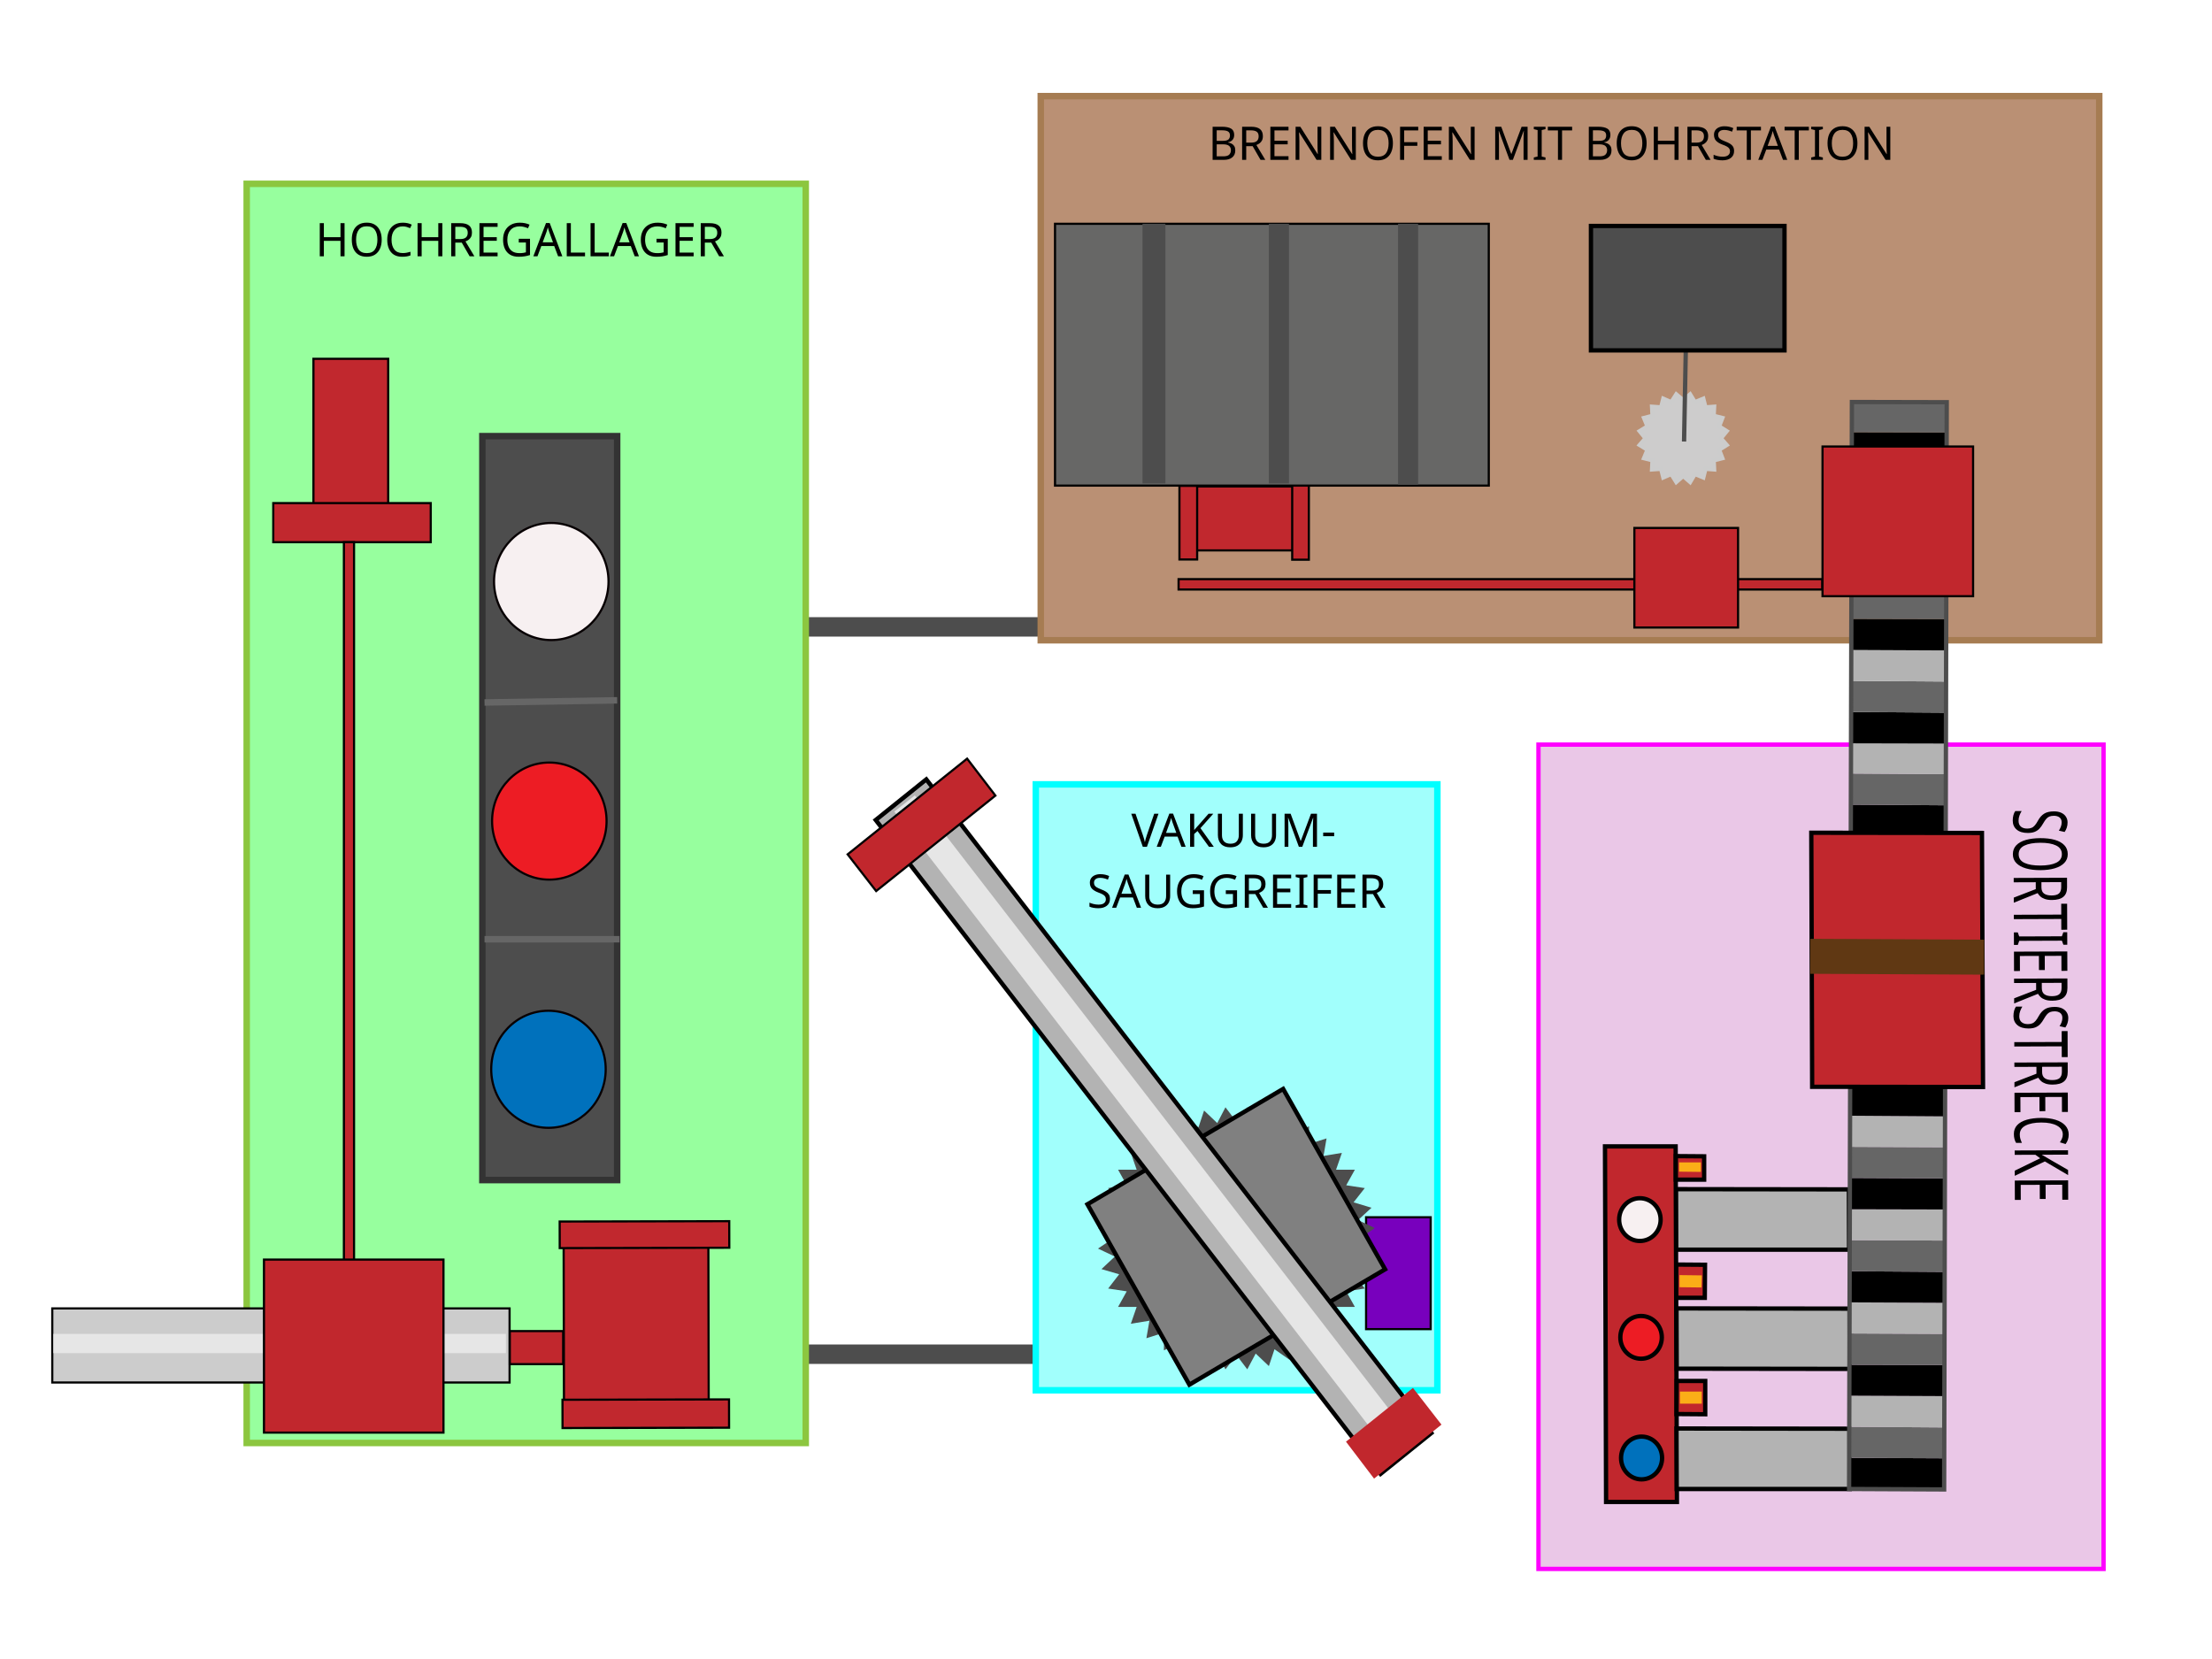
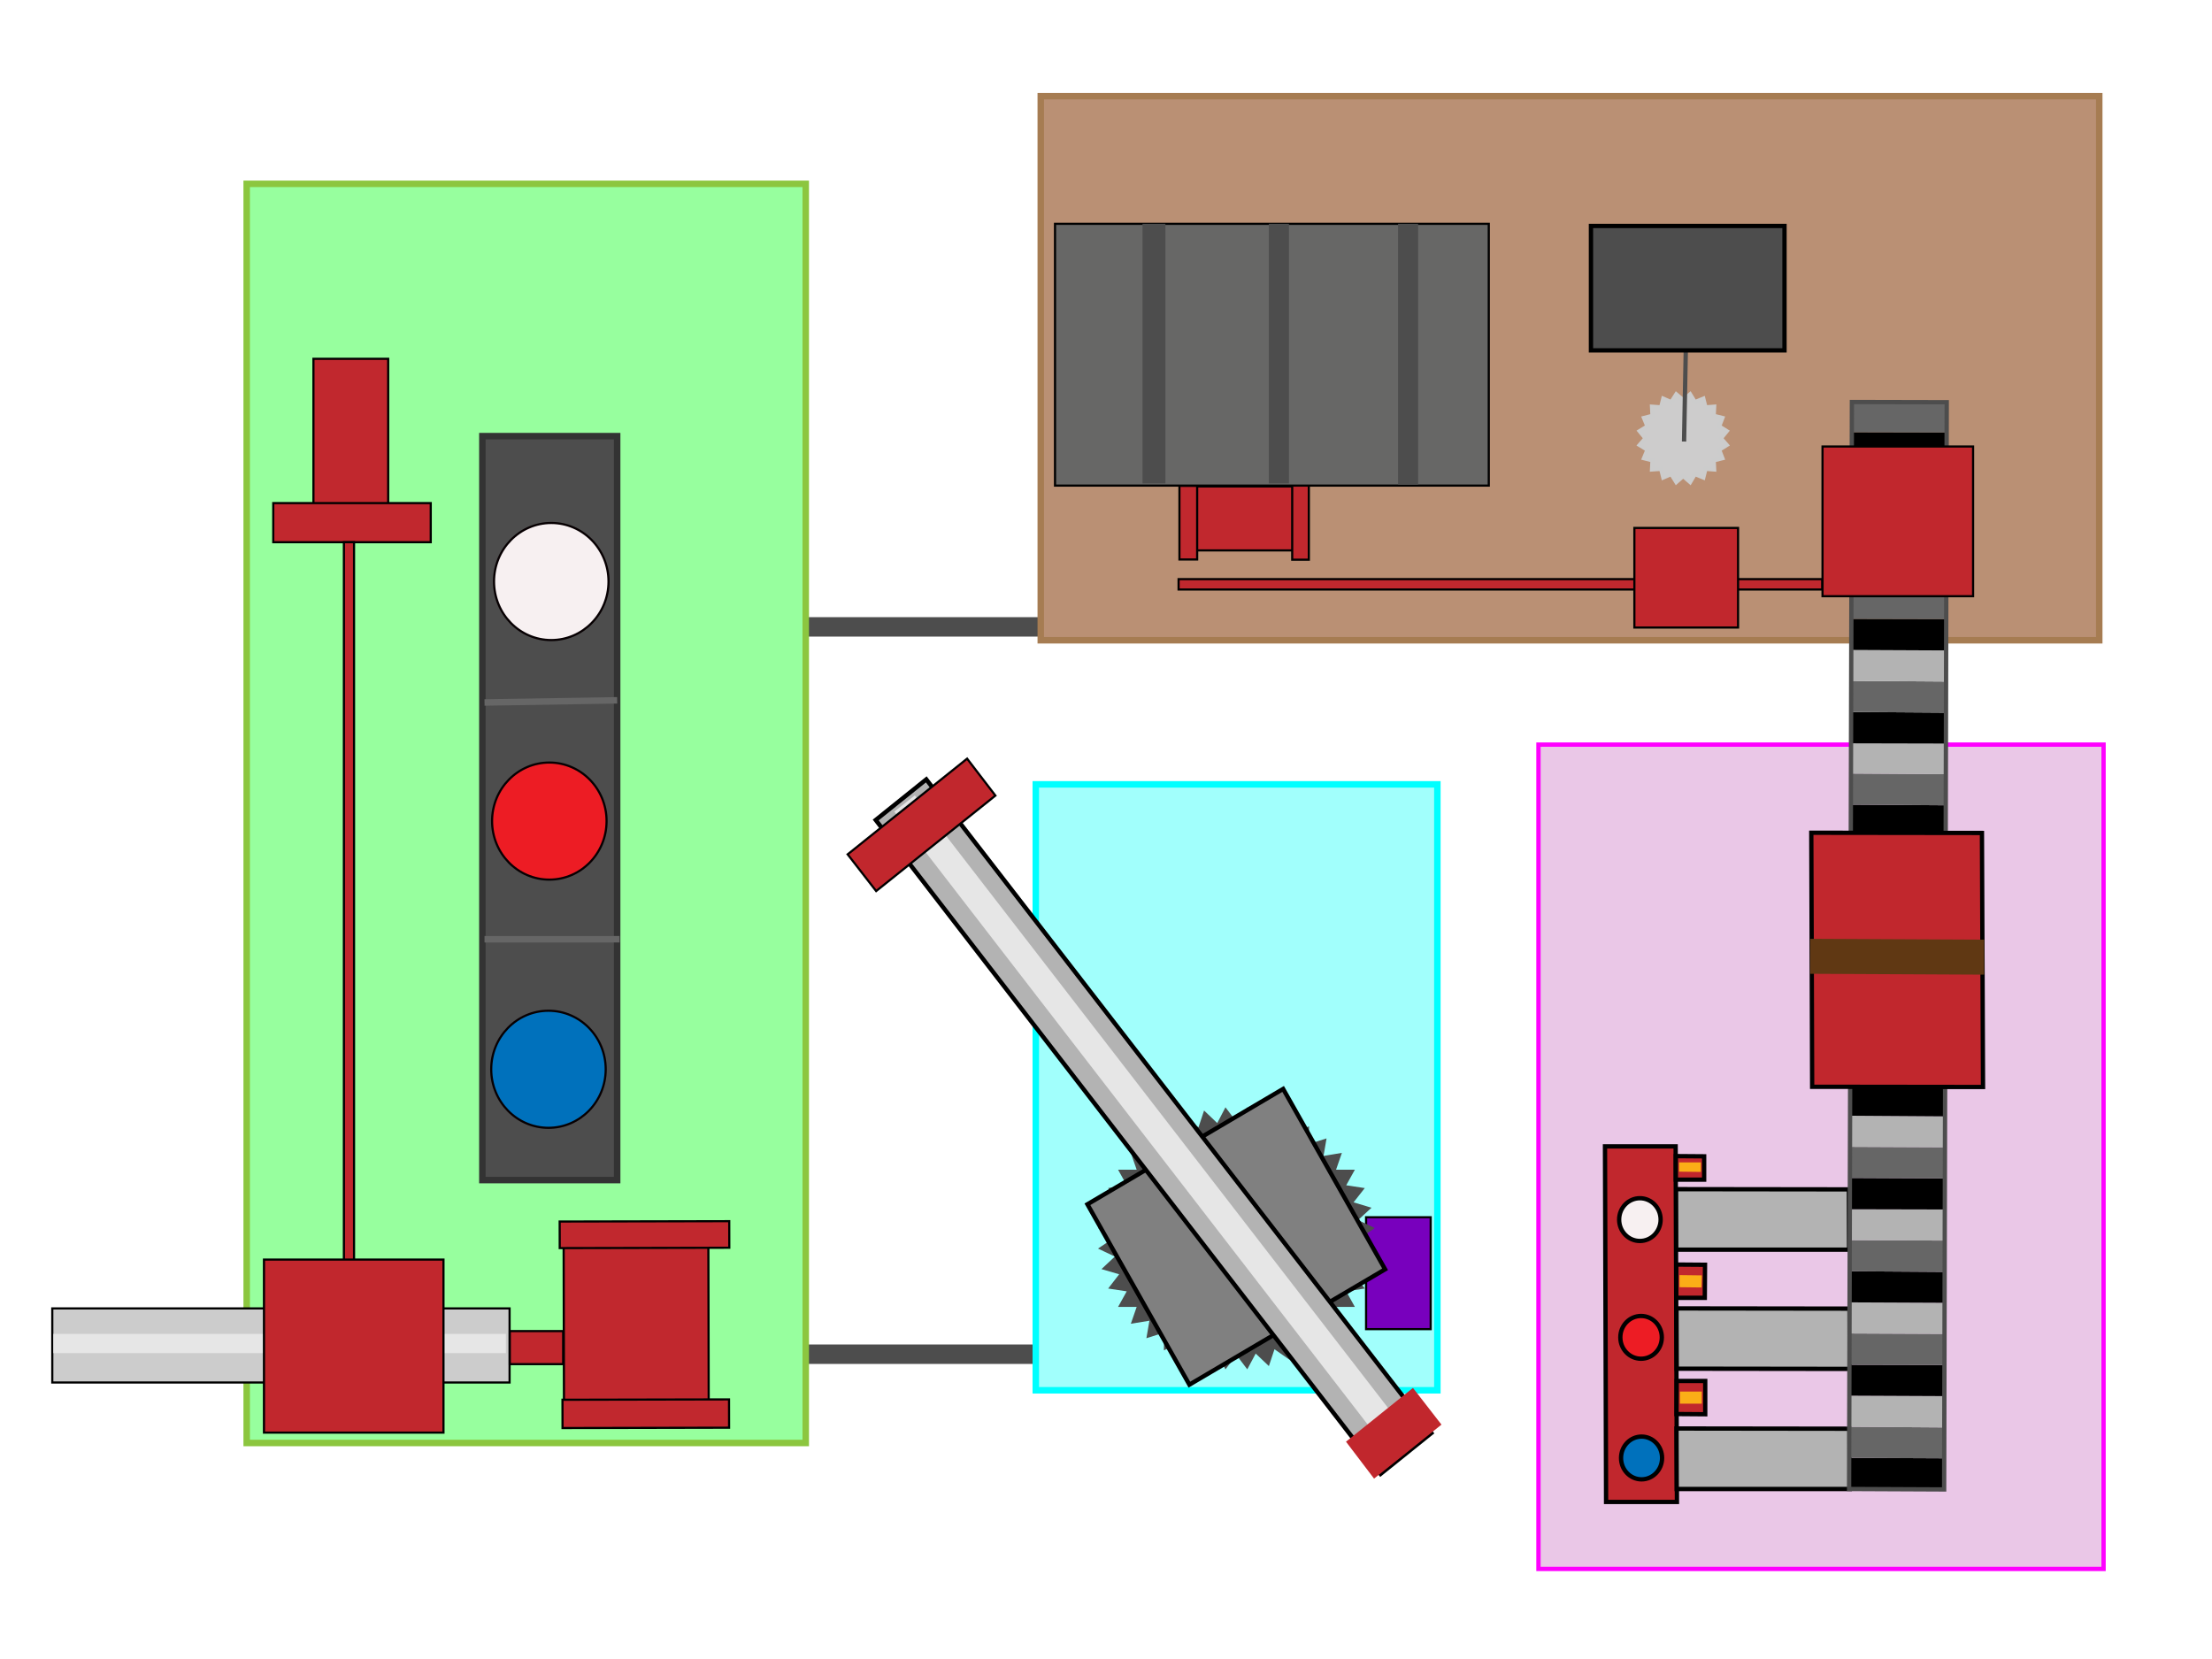
- <svg xmlns="http://www.w3.org/2000/svg" version="1.1" x="0px" y="0px" viewBox="0 0 1024 768" style="enable-background:new 0 0 1024 768;" xml:space="preserve">
-   <style type="text/css">
+ <svg xmlns="http://www.w3.org/2000/svg" version="1.1" x="0px" y="0px" viewBox="0 0 1024 768" style="enable-background:new 0 0 1024 768;" xml:space="preserve" id="svg535">
+   <defs id="defs539" />
+   <style type="text/css" id="style311">
	.st0{fill:none;stroke:#4D4D4D;stroke-width:9;stroke-miterlimit:10;}
	.st1{fill:#97FF9E;stroke:#8CC63F;stroke-width:3;stroke-miterlimit:10;}
	.st2{fill:#4D4D4D;stroke:#333333;stroke-width:3;stroke-miterlimit:10;}
	.st3{fill:#C1282E;stroke:#000000;stroke-miterlimit:10;}
	.st4{fill:none;stroke:#C1272D;stroke-width:3;stroke-miterlimit:10;}
	.st5{fill:#CCCCCC;stroke:#000000;stroke-miterlimit:10;}
	.st6{fill:none;stroke:#666666;stroke-width:3;stroke-miterlimit:10;}
	.st7{fill:#E6E6E6;}
	.st8{fill:#C1272D;stroke:#000000;stroke-miterlimit:10;}
	.st9{fill:#F7F0F1;stroke:#070002;stroke-miterlimit:10;}
	.st10{fill:none;}
	.st11{font-family:'Roboto-Bold';}
	.st12{font-size:21.465px;}
	.st13{fill:#0071BC;stroke:#070002;stroke-miterlimit:10;}
	.st14{fill:#ED1C24;stroke:#070002;stroke-miterlimit:10;}
	.st15{fill:#C1272D;stroke:#020002;stroke-miterlimit:10;}
	.st16{fill:#C1282E;stroke:#000000;stroke-width:1;stroke-miterlimit:10;}
	.st17{fill:#A1FFFC;stroke:#00FFFF;stroke-width:3;stroke-miterlimit:10;}
	.st18{fill:#7800BD;stroke:#000000;stroke-miterlimit:10;}
	.st19{fill:#4D4D4D;}
	.st20{fill:#808080;stroke:#000000;stroke-width:2;stroke-miterlimit:10;}
	.st21{fill:#B3B3B3;stroke:#000000;stroke-width:2;stroke-miterlimit:10;}
	.st22{fill:#C1272D;}
	.st23{fill:#EAC7E7;stroke:#FF00FF;stroke-width:2;stroke-miterlimit:10;}
	.st24{font-size:34.577px;glyph-orientation-vertical:0;writing-mode:tb;}
	.st25{fill:#C1272D;stroke:#000000;stroke-width:2;stroke-miterlimit:10;}
	.st26{fill:#F7F0F1;stroke:#000000;stroke-width:2;stroke-miterlimit:10;}
	.st27{fill:#ED1C24;stroke:#000000;stroke-width:2;stroke-miterlimit:10;}
	.st28{fill:#0071BC;stroke:#000000;stroke-width:2;stroke-miterlimit:10;}
	.st29{fill:#FBAE17;stroke:#FBAE17;stroke-width:2;stroke-miterlimit:10;}
	.st30{fill:#BA9074;stroke:#A67C52;stroke-width:3;stroke-miterlimit:10;}
	.st31{fill:#CDCCCC;stroke:#CCCCCC;stroke-width:2;stroke-miterlimit:10;}
	.st32{fill:none;stroke:#4D4D4D;stroke-width:2;stroke-miterlimit:10;}
	.st33{fill:#4D4D4D;stroke:#000000;stroke-width:2;stroke-miterlimit:10;}
	.st34{fill:#676766;stroke:#000000;stroke-miterlimit:10;}
	.st35{fill:#666666;}
	.st36{fill:#B3B3B3;}
	.st37{fill:#603813;}
</style>
  <g id="Ebene_1">
-     <path class="st0" d="M372.3,308.1" />
-     <path class="st0" d="M373.7,503.2" />
-     <line class="st0" x1="372.7" y1="626.9" x2="479.7" y2="626.9" />
-     <line class="st0" x1="374.2" y1="290.2" x2="483.8" y2="290.2" />
+     <path class="st0" d="M372.3,308.1" id="path313" />
+     <path class="st0" d="M373.7,503.2" id="path315" />
+     <line class="st0" x1="372.7" y1="626.9" x2="479.7" y2="626.9" id="line317" />
+     <line class="st0" x1="374.2" y1="290.2" x2="483.8" y2="290.2" id="line319" />
  </g>
  <g id="Hochregallager">
-     <rect x="114.2" y="85.1" class="st1" width="258.8" height="582.9" />
-     <rect x="223.3" y="201.9" class="st2" width="62.4" height="344.4" />
-     <rect x="145.1" y="166.1" class="st3" width="34.6" height="70.6" />
-     <rect x="126.5" y="232.9" class="st3" width="72.9" height="18.1" />
-     <rect x="126.4" y="613.7" class="st4" width="52.3" height="21" />
-     <rect x="159.2" y="251" class="st3" width="4.7" height="360.6" />
-     <rect x="24.2" y="605.7" class="st5" width="211.7" height="34.3" />
-     <line class="st6" x1="224.3" y1="325.2" x2="285.7" y2="324.2" />
-     <rect x="24.7" y="617.5" class="st7" width="209.5" height="8.9" />
-     <line class="st6" x1="224.3" y1="434.8" x2="286.8" y2="434.8" />
-     <rect x="122.2" y="583.1" class="st8" width="83.1" height="80.1" />
-     <ellipse class="st9" cx="255.2" cy="269.2" rx="26.5" ry="27.1" />
-     <rect x="126" y="101.3" class="st10" width="235.2" height="47.7" />
-     <text transform="matrix(0.9792 0 0 1 145.9949 118.6373)" class="st11 st12">HOCHREGALLAGER</text>
-     <ellipse class="st13" cx="253.9" cy="495" rx="26.5" ry="27.1" />
-     <ellipse class="st14" cx="254.3" cy="380.1" rx="26.5" ry="27.1" />
-     <rect x="236" y="616.2" class="st15" width="24.7" height="15.3" />
-     <rect x="261" y="571.3" transform="matrix(1 -2.072078e-03 2.072078e-03 1 -1.2691 0.6115)" class="st16" width="67" height="83" />
-     <rect x="260.4" y="647.9" transform="matrix(1 -2.072078e-03 2.072078e-03 1 -1.3554 0.621)" class="st16" width="77.1" height="13.1" />
-     <rect x="259.1" y="565.4" transform="matrix(1 -2.072078e-03 2.072078e-03 1 -1.1837 0.6194)" class="st16" width="78.5" height="12.3" />
+     <rect x="114.2" y="85.1" class="st1" width="258.8" height="582.9" id="rect322" />
+     <rect x="223.3" y="201.9" class="st2" width="62.4" height="344.4" id="rect324" />
+     <rect x="145.1" y="166.1" class="st3" width="34.6" height="70.6" id="rect326" />
+     <rect x="126.5" y="232.9" class="st3" width="72.9" height="18.1" id="rect328" />
+     <rect x="126.4" y="613.7" class="st4" width="52.3" height="21" id="rect330" />
+     <rect x="159.2" y="251" class="st3" width="4.7" height="360.6" id="rect332" />
+     <rect x="24.2" y="605.7" class="st5" width="211.7" height="34.3" id="rect334" />
+     <line class="st6" x1="224.3" y1="325.2" x2="285.7" y2="324.2" id="line336" />
+     <rect x="24.7" y="617.5" class="st7" width="209.5" height="8.9" id="rect338" />
+     <line class="st6" x1="224.3" y1="434.8" x2="286.8" y2="434.8" id="line340" />
+     <rect x="122.2" y="583.1" class="st8" width="83.1" height="80.1" id="rect342" />
+     <ellipse class="st9" cx="255.2" cy="269.2" rx="26.5" ry="27.1" id="ellipse344" />
+     <rect x="126" y="101.3" class="st10" width="235.2" height="47.7" id="rect346" />
+     <ellipse class="st13" cx="253.9" cy="495" rx="26.5" ry="27.1" id="ellipse350" />
+     <ellipse class="st14" cx="254.3" cy="380.1" rx="26.5" ry="27.1" id="ellipse352" />
+     <rect x="236" y="616.2" class="st15" width="24.7" height="15.3" id="rect354" />
+     <rect x="261" y="571.3" transform="matrix(1 -2.072078e-03 2.072078e-03 1 -1.2691 0.6115)" class="st16" width="67" height="83" id="rect356" />
+     <rect x="260.4" y="647.9" transform="matrix(1 -2.072078e-03 2.072078e-03 1 -1.3554 0.621)" class="st16" width="77.1" height="13.1" id="rect358" />
+     <rect x="259.1" y="565.4" transform="matrix(1 -2.072078e-03 2.072078e-03 1 -1.1837 0.6194)" class="st16" width="78.5" height="12.3" id="rect360" />
  </g>
  <g id="Vakuum-Sauggreifer">
-     <rect x="479.5" y="363.1" class="st17" width="185.9" height="280.5" />
-     <path class="st0" d="M476.7,512.4" />
-     <rect x="632.4" y="563.5" class="st18" width="29.9" height="51.8" />
-     <polygon class="st19" points="572.4,519.3 577.4,512.6 581.3,519.9 587.4,514.1 590,521.9 597,517 598.3,525.1 606,521.4    605.9,529.6 614.1,527 612.7,535.1 621.2,533.7 618.5,541.5 627.2,541.5 623.2,548.7 631.8,550 626.6,556.6 634.9,559.1    628.7,564.8 636.4,568.5 629.4,573.3 636.4,578 628.7,581.7 634.9,587.5 626.6,589.9 631.8,596.5 623.2,597.8 627.2,605 618.5,605    621.2,612.8 612.7,611.4 614.1,619.5 605.9,616.9 606,625.1 598.3,621.4 597,629.5 590,624.6 587.4,632.4 581.3,626.6 577.4,633.9    572.4,627.3 567.3,633.9 563.5,626.6 557.4,632.4 554.8,624.6 547.8,629.5 546.5,621.4 538.8,625.1 538.9,616.9 530.7,619.5    532.1,611.4 523.5,612.8 526.2,605 517.6,605 521.6,597.8 513,596.5 518.1,589.9 509.9,587.5 516.1,581.7 508.3,578 515.3,573.3    508.3,568.5 516.1,564.8 509.9,559.1 518.1,556.6 513,550 521.6,548.7 517.6,541.5 526.2,541.5 523.5,533.7 532.1,535.1 530.7,527    538.9,529.6 538.8,521.4 546.5,525.1 547.8,517 554.8,521.9 557.4,514.1 563.5,519.9 567.3,512.6  " />
-     <polygon class="st20" points="641.2,587.6 550.6,641 503.4,557.5 594,504.1  " />
-     <polygon class="st21" points="662.6,663.4 639.1,682.3 405.4,379.6 428.8,360.8  " />
-     <rect x="486" y="375.5" class="st10" width="173.8" height="68.7" />
-     <text transform="matrix(0.9792 0 0 1 523.6934 392.0268)" class="st11 st12">VAKUUM-</text>
-     <text transform="matrix(0.9792 0 0 1 503.2768 420.2271)" class="st11 st12">SAUGGREIFER</text>
-     <polygon class="st7" points="655.5,668.5 646,676.1 414,375.7 423.5,368.2  " />
-     <polygon class="st8" points="447.7,351.2 392.4,395.5 405.6,412.5 460.8,368.3  " />
-     <polygon class="st22" points="654.1,642.5 623.1,667.4 636.1,684.5 667.3,659.5  " />
+     <rect x="479.5" y="363.1" class="st17" width="185.9" height="280.5" id="rect363" />
+     <path class="st0" d="M476.7,512.4" id="path365" />
+     <rect x="632.4" y="563.5" class="st18" width="29.9" height="51.8" id="rect367" />
+     <polygon class="st19" points="572.4,519.3 577.4,512.6 581.3,519.9 587.4,514.1 590,521.9 597,517 598.3,525.1 606,521.4    605.9,529.6 614.1,527 612.7,535.1 621.2,533.7 618.5,541.5 627.2,541.5 623.2,548.7 631.8,550 626.6,556.6 634.9,559.1    628.7,564.8 636.4,568.5 629.4,573.3 636.4,578 628.7,581.7 634.9,587.5 626.6,589.9 631.8,596.5 623.2,597.8 627.2,605 618.5,605    621.2,612.8 612.7,611.4 614.1,619.5 605.9,616.9 606,625.1 598.3,621.4 597,629.5 590,624.6 587.4,632.4 581.3,626.6 577.4,633.9    572.4,627.3 567.3,633.9 563.5,626.6 557.4,632.4 554.8,624.6 547.8,629.5 546.5,621.4 538.8,625.1 538.9,616.9 530.7,619.5    532.1,611.4 523.5,612.8 526.2,605 517.6,605 521.6,597.8 513,596.5 518.1,589.9 509.9,587.5 516.1,581.7 508.3,578 515.3,573.3    508.3,568.5 516.1,564.8 509.9,559.1 518.1,556.6 513,550 521.6,548.7 517.6,541.5 526.2,541.5 523.5,533.7 532.1,535.1 530.7,527    538.9,529.6 538.8,521.4 546.5,525.1 547.8,517 554.8,521.9 557.4,514.1 563.5,519.9 567.3,512.6  " id="polygon369" />
+     <polygon class="st20" points="641.2,587.6 550.6,641 503.4,557.5 594,504.1  " id="polygon371" />
+     <polygon class="st21" points="662.6,663.4 639.1,682.3 405.4,379.6 428.8,360.8  " id="polygon373" />
+     <rect x="486" y="375.5" class="st10" width="173.8" height="68.7" id="rect375" />
+     <polygon class="st7" points="655.5,668.5 646,676.1 414,375.7 423.5,368.2  " id="polygon381" />
+     <polygon class="st8" points="447.7,351.2 392.4,395.5 405.6,412.5 460.8,368.3  " id="polygon383" />
+     <polygon class="st22" points="654.1,642.5 623.1,667.4 636.1,684.5 667.3,659.5  " id="polygon385" />
  </g>
  <g id="Sortierstrecke">
-     <rect x="712.2" y="344.7" class="st23" width="261.6" height="381.6" />
-     <text transform="matrix(1 -3.790000e-03 2.360952e-03 0.6504 945.4962 374.2799)" class="st11 st24">SORTIERSTRECKE</text>
-     <polygon class="st21" points="856,578.5 775.9,578.5 775.8,550.5 855.9,550.6  " />
-     <polygon class="st25" points="776.3,695.3 743.5,695.3 743,530.7 775.7,530.7  " />
-     <ellipse transform="matrix(1.342764e-03 -1 1 1.342764e-03 193.5322 1322.929)" class="st26" cx="759.1" cy="564.6" rx="9.9" ry="9.6" />
-     <ellipse class="st27" cx="759.7" cy="619.1" rx="9.6" ry="9.9" />
-     <ellipse transform="matrix(3.272346e-03 -1 1 3.272346e-03 82.443 1432.629)" class="st28" cx="759.9" cy="675" rx="9.9" ry="9.5" />
-     <polygon class="st21" points="856.3,633.7 776.2,633.6 776.1,605.7 856.2,605.8  " />
-     <polygon class="st21" points="856.3,689.3 776.2,689.3 776.1,661.3 856.2,661.4  " />
-     <polygon class="st25" points="776,600.8 776,585.4 789.3,585.5 789.2,600.8  " />
-     <polygon class="st25" points="775.8,546.1 775.8,535.2 788.9,535.3 788.9,546.1  " />
-     <polygon class="st29" points="778.5,594.9 778.5,591.3 786.8,591.4 786.7,595  " />
-     <polygon class="st29" points="778.3,541.4 778.3,539.1 786.4,539.1 786.4,541.5  " />
-     <polygon class="st25" points="776.1,654.6 776.2,639.3 789.4,639.3 789.4,654.7  " />
-     <polygon class="st29" points="778.7,648.8 778.7,645.2 786.8,645.2 786.8,648.8  " />
+     <rect x="712.2" y="344.7" class="st23" width="261.6" height="381.6" id="rect388" />
+     <polygon class="st21" points="856,578.5 775.9,578.5 775.8,550.5 855.9,550.6  " id="polygon392" />
+     <polygon class="st25" points="776.3,695.3 743.5,695.3 743,530.7 775.7,530.7  " id="polygon394" />
+     <ellipse transform="matrix(1.342764e-03 -1 1 1.342764e-03 193.5322 1322.929)" class="st26" cx="759.1" cy="564.6" rx="9.9" ry="9.6" id="ellipse396" />
+     <ellipse class="st27" cx="759.7" cy="619.1" rx="9.6" ry="9.9" id="ellipse398" />
+     <ellipse transform="matrix(3.272346e-03 -1 1 3.272346e-03 82.443 1432.629)" class="st28" cx="759.9" cy="675" rx="9.9" ry="9.5" id="ellipse400" />
+     <polygon class="st21" points="856.3,633.7 776.2,633.6 776.1,605.7 856.2,605.8  " id="polygon402" />
+     <polygon class="st21" points="856.3,689.3 776.2,689.3 776.1,661.3 856.2,661.4  " id="polygon404" />
+     <polygon class="st25" points="776,600.8 776,585.4 789.3,585.5 789.2,600.8  " id="polygon406" />
+     <polygon class="st25" points="775.8,546.1 775.8,535.2 788.9,535.3 788.9,546.1  " id="polygon408" />
+     <polygon class="st29" points="778.5,594.9 778.5,591.3 786.8,591.4 786.7,595  " id="polygon410" />
+     <polygon class="st29" points="778.3,541.4 778.3,539.1 786.4,539.1 786.4,541.5  " id="polygon412" />
+     <polygon class="st25" points="776.1,654.6 776.2,639.3 789.4,639.3 789.4,654.7  " id="polygon414" />
+     <polygon class="st29" points="778.7,648.8 778.7,645.2 786.8,645.2 786.8,648.8  " id="polygon416" />
  </g>
  <g id="Brennofen_mit_Bohrstation">
-     <rect x="481.8" y="44.5" class="st30" width="490" height="251.9" />
-     <path class="st0" d="M483.9,294.2" />
-     <path class="st0" d="M374.3,294.2" />
-     <polygon class="st31" points="779.2,185.3 782.4,182.6 784.6,186.2 788.5,184.6 789.5,188.6 793.5,188.3 793.3,192.5 797.3,193.5    795.8,197.4 799.3,199.6 796.6,202.9 799.3,206 795.8,208.2 797.3,212.1 793.3,213.1 793.5,217.3 789.5,217 788.5,221 784.6,219.4    782.4,223.1 779.2,220.3 776,223.1 773.7,219.4 770,221 769,217 764.8,217.3 765,213.1 761.1,212.1 762.7,208.2 759.1,206    761.8,202.9 759.1,199.6 762.7,197.4 761.1,193.5 765,192.5 764.8,188.3 769,188.6 770,184.6 773.7,186.2 776,182.6  " />
-     <rect x="559.3" y="58.8" class="st10" width="323.3" height="47.7" />
-     <text transform="matrix(0.9792 0 0 1 559.317 73.9998)" class="st11 st12">BRENNOFEN MIT BOHRSTATION</text>
-     <line class="st32" x1="779.6" y1="204.4" x2="780.4" y2="162.1" />
-     <rect x="736.5" y="104.6" class="st33" width="89.6" height="57.6" />
-     <rect x="545.6" y="268.1" class="st3" width="298" height="4.8" />
-     <rect x="550.2" y="225.2" class="st3" width="52" height="29.6" />
-     <rect x="546" y="224.9" class="st3" width="8.2" height="34.1" />
-     <rect x="598.2" y="224.4" class="st3" width="7.7" height="34.7" />
-     <rect x="488.4" y="103.6" class="st34" width="200.8" height="121.2" />
-     <rect x="528.9" y="103.6" class="st19" width="10.6" height="120.2" />
-     <rect x="587.4" y="103.6" class="st19" width="9.3" height="120.2" />
-     <rect x="647.2" y="103.6" class="st19" width="9.3" height="120.8" />
-     <rect x="756.6" y="244.4" class="st8" width="48" height="46.1" />
+     <rect x="481.8" y="44.5" class="st30" width="490" height="251.9" id="rect419" />
+     <path class="st0" d="M483.9,294.2" id="path421" />
+     <path class="st0" d="M374.3,294.2" id="path423" />
+     <polygon class="st31" points="779.2,185.3 782.4,182.6 784.6,186.2 788.5,184.6 789.5,188.6 793.5,188.3 793.3,192.5 797.3,193.5    795.8,197.4 799.3,199.6 796.6,202.9 799.3,206 795.8,208.2 797.3,212.1 793.3,213.1 793.5,217.3 789.5,217 788.5,221 784.6,219.4    782.4,223.1 779.2,220.3 776,223.1 773.7,219.4 770,221 769,217 764.8,217.3 765,213.1 761.1,212.1 762.7,208.2 759.1,206    761.8,202.9 759.1,199.6 762.7,197.4 761.1,193.5 765,192.5 764.8,188.3 769,188.6 770,184.6 773.7,186.2 776,182.6  " id="polygon425" />
+     <rect x="559.3" y="58.8" class="st10" width="323.3" height="47.7" id="rect427" />
+     <line class="st32" x1="779.6" y1="204.4" x2="780.4" y2="162.1" id="line431" />
+     <rect x="736.5" y="104.6" class="st33" width="89.6" height="57.6" id="rect433" />
+     <rect x="545.6" y="268.1" class="st3" width="298" height="4.8" id="rect435" />
+     <rect x="550.2" y="225.2" class="st3" width="52" height="29.6" id="rect437" />
+     <rect x="546" y="224.9" class="st3" width="8.2" height="34.1" id="rect439" />
+     <rect x="598.2" y="224.4" class="st3" width="7.7" height="34.7" id="rect441" />
+     <rect x="488.4" y="103.6" class="st34" width="200.8" height="121.2" id="rect443" />
+     <rect x="528.9" y="103.6" class="st19" width="10.6" height="120.2" id="rect445" />
+     <rect x="587.4" y="103.6" class="st19" width="9.3" height="120.2" id="rect447" />
+     <rect x="647.2" y="103.6" class="st19" width="9.3" height="120.8" id="rect449" />
+     <rect x="756.6" y="244.4" class="st8" width="48" height="46.1" id="rect451" />
  </g>
  <g id="Förderband">
-     <g>
-       <polygon points="856.3,674.9 856.2,689.3 899.8,689.5 899.8,675.1   " />
-       <polygon class="st35" points="856.3,660.5 856.3,674.9 899.8,675.1 899.8,660.8   " />
-       <polygon class="st36" points="856.3,646.1 856.3,660.5 899.8,660.8 899.9,646.3   " />
-       <polygon points="856.3,631.8 856.3,646.1 899.9,646.3 899.9,631.9   " />
-       <polygon class="st35" points="856.4,617.3 856.3,631.8 899.9,631.9 899.9,617.5   " />
-       <polygon class="st36" points="856.4,602.9 856.4,617.3 899.9,617.5 900,603.1   " />
-       <polygon points="856.4,588.5 856.4,602.9 900,603.1 900,588.8   " />
-       <polygon class="st35" points="856.5,574.1 856.4,588.5 900,588.8 900,574.3   " />
-       <polygon class="st36" points="856.5,559.8 856.5,574.1 900,574.3 900,559.9   " />
-       <polygon points="856.5,545.3 856.5,559.8 900,559.9 900.1,545.5   " />
-       <polygon class="st35" points="856.5,530.9 856.5,545.3 900.1,545.5 900.1,531.1   " />
-       <polygon class="st36" points="856.6,516.5 856.5,530.9 900.1,531.1 900.1,516.8   " />
-       <polygon points="856.6,502.1 856.5,516.5 900.1,516.8 900.1,502.4   " />
-       <polygon class="st35" points="856.6,487.8 856.6,502.1 900.1,502.4 900.1,488   " />
-       <polygon class="st36" points="856.6,473.4 856.6,487.8 900.1,488 900.2,473.6   " />
-       <polygon points="856.6,459 856.6,473.4 900.2,473.6 900.2,459.1   " />
-       <polygon class="st35" points="856.7,444.6 856.6,459 900.2,459.1 900.2,444.8   " />
-       <polygon class="st36" points="856.7,430.1 856.7,444.6 900.2,444.8 900.3,430.4   " />
-       <polygon points="856.7,415.6 856.7,430.1 900.3,430.2 900.3,415.9   " />
-       <polygon class="st35" points="856.8,401.2 856.7,415.6 900.3,415.9 900.3,401.5   " />
-       <polygon class="st36" points="856.8,386.9 856.8,401.2 900.3,401.5 900.3,387.1   " />
-       <polygon points="856.8,372.5 856.8,386.9 900.4,387.1 900.4,372.8   " />
-       <polygon class="st35" points="856.9,358.1 856.8,372.5 900.4,372.8 900.4,358.4   " />
-       <polygon class="st36" points="856.9,343.8 856.9,358.1 900.4,358.4 900.5,344   " />
-       <polygon points="857.2,329.6 857.2,344.1 900.8,344.2 900.8,329.9   " />
-       <polygon class="st35" points="857.3,315.2 857.2,329.6 900.8,329.9 900.8,315.5   " />
-       <polygon class="st36" points="857.3,300.9 857.3,315.2 900.8,315.5 900.8,301.1   " />
-       <polygon points="857.3,286.5 857.3,300.9 900.8,301.1 900.9,286.6   " />
-       <polygon class="st35" points="857.4,272.1 857.3,286.5 900.9,286.6 900.9,272.2   " />
-       <polygon class="st36" points="857.4,257.6 857.4,272.1 900.9,272.2 900.9,257.9   " />
-       <polygon points="857.4,243.2 857.4,257.6 900.9,257.9 901,243.5   " />
-       <polygon class="st35" points="857.4,228.9 857.4,243.2 901,243.5 901,229.1   " />
-       <polygon class="st36" points="857.5,214.5 857.4,228.9 901,229.1 901,214.7   " />
-       <polygon points="857.5,200.1 857.5,214.5 901,214.7 901,200.2   " />
-       <polygon class="st35" points="857.5,185.7 857.5,200.1 901,200.2 901.1,185.9   " />
-       <polygon class="st32" points="856,689.3 857.3,186.1 901.2,186.2 900,689.5   " />
+     <g id="g526">
+       <polygon points="856.3,674.9 856.2,689.3 899.8,689.5 899.8,675.1   " id="polygon454" />
+       <polygon class="st35" points="856.3,660.5 856.3,674.9 899.8,675.1 899.8,660.8   " id="polygon456" />
+       <polygon class="st36" points="856.3,646.1 856.3,660.5 899.8,660.8 899.9,646.3   " id="polygon458" />
+       <polygon points="856.3,631.8 856.3,646.1 899.9,646.3 899.9,631.9   " id="polygon460" />
+       <polygon class="st35" points="856.4,617.3 856.3,631.8 899.9,631.9 899.9,617.5   " id="polygon462" />
+       <polygon class="st36" points="856.4,602.9 856.4,617.3 899.9,617.5 900,603.1   " id="polygon464" />
+       <polygon points="856.4,588.5 856.4,602.9 900,603.1 900,588.8   " id="polygon466" />
+       <polygon class="st35" points="856.5,574.1 856.4,588.5 900,588.8 900,574.3   " id="polygon468" />
+       <polygon class="st36" points="856.5,559.8 856.5,574.1 900,574.3 900,559.9   " id="polygon470" />
+       <polygon points="856.5,545.3 856.5,559.8 900,559.9 900.1,545.5   " id="polygon472" />
+       <polygon class="st35" points="856.5,530.9 856.5,545.3 900.1,545.5 900.1,531.1   " id="polygon474" />
+       <polygon class="st36" points="856.6,516.5 856.5,530.9 900.1,531.1 900.1,516.8   " id="polygon476" />
+       <polygon points="856.6,502.1 856.5,516.5 900.1,516.8 900.1,502.4   " id="polygon478" />
+       <polygon class="st35" points="856.6,487.8 856.6,502.1 900.1,502.4 900.1,488   " id="polygon480" />
+       <polygon class="st36" points="856.6,473.4 856.6,487.8 900.1,488 900.2,473.6   " id="polygon482" />
+       <polygon points="856.6,459 856.6,473.4 900.2,473.6 900.2,459.1   " id="polygon484" />
+       <polygon class="st35" points="856.7,444.6 856.6,459 900.2,459.1 900.2,444.8   " id="polygon486" />
+       <polygon class="st36" points="856.7,430.1 856.7,444.6 900.2,444.8 900.3,430.4   " id="polygon488" />
+       <polygon points="856.7,415.6 856.7,430.1 900.3,430.2 900.3,415.9   " id="polygon490" />
+       <polygon class="st35" points="856.8,401.2 856.7,415.6 900.3,415.9 900.3,401.5   " id="polygon492" />
+       <polygon class="st36" points="856.8,386.9 856.8,401.2 900.3,401.5 900.3,387.1   " id="polygon494" />
+       <polygon points="856.8,372.5 856.8,386.9 900.4,387.1 900.4,372.8   " id="polygon496" />
+       <polygon class="st35" points="856.9,358.1 856.8,372.5 900.4,372.8 900.4,358.4   " id="polygon498" />
+       <polygon class="st36" points="856.9,343.8 856.9,358.1 900.4,358.4 900.5,344   " id="polygon500" />
+       <polygon points="857.2,329.6 857.2,344.1 900.8,344.2 900.8,329.9   " id="polygon502" />
+       <polygon class="st35" points="857.3,315.2 857.2,329.6 900.8,329.9 900.8,315.5   " id="polygon504" />
+       <polygon class="st36" points="857.3,300.9 857.3,315.2 900.8,315.5 900.8,301.1   " id="polygon506" />
+       <polygon points="857.3,286.5 857.3,300.9 900.8,301.1 900.9,286.6   " id="polygon508" />
+       <polygon class="st35" points="857.4,272.1 857.3,286.5 900.9,286.6 900.9,272.2   " id="polygon510" />
+       <polygon class="st36" points="857.4,257.6 857.4,272.1 900.9,272.2 900.9,257.9   " id="polygon512" />
+       <polygon points="857.4,243.2 857.4,257.6 900.9,257.9 901,243.5   " id="polygon514" />
+       <polygon class="st35" points="857.4,228.9 857.4,243.2 901,243.5 901,229.1   " id="polygon516" />
+       <polygon class="st36" points="857.5,214.5 857.4,228.9 901,229.1 901,214.7   " id="polygon518" />
+       <polygon points="857.5,200.1 857.5,214.5 901,214.7 901,200.2   " id="polygon520" />
+       <polygon class="st35" points="857.5,185.7 857.5,200.1 901,200.2 901.1,185.9   " id="polygon522" />
+       <polygon class="st32" points="856,689.3 857.3,186.1 901.2,186.2 900,689.5   " id="polygon524" />
    </g>
-     <polygon class="st25" points="918,503.2 838.9,503.1 838.5,385.5 917.5,385.6  " />
-     <polygon class="st37" points="838,450.8 838,434.6 918.5,435 918.5,451.2  " />
-     <rect x="843.7" y="206.7" class="st8" width="69.7" height="69.3" />
+     <polygon class="st25" points="918,503.2 838.9,503.1 838.5,385.5 917.5,385.6  " id="polygon528" />
+     <polygon class="st37" points="838,450.8 838,434.6 918.5,435 918.5,451.2  " id="polygon530" />
+     <rect x="843.7" y="206.7" class="st8" width="69.7" height="69.3" id="rect532" />
  </g>
</svg>
